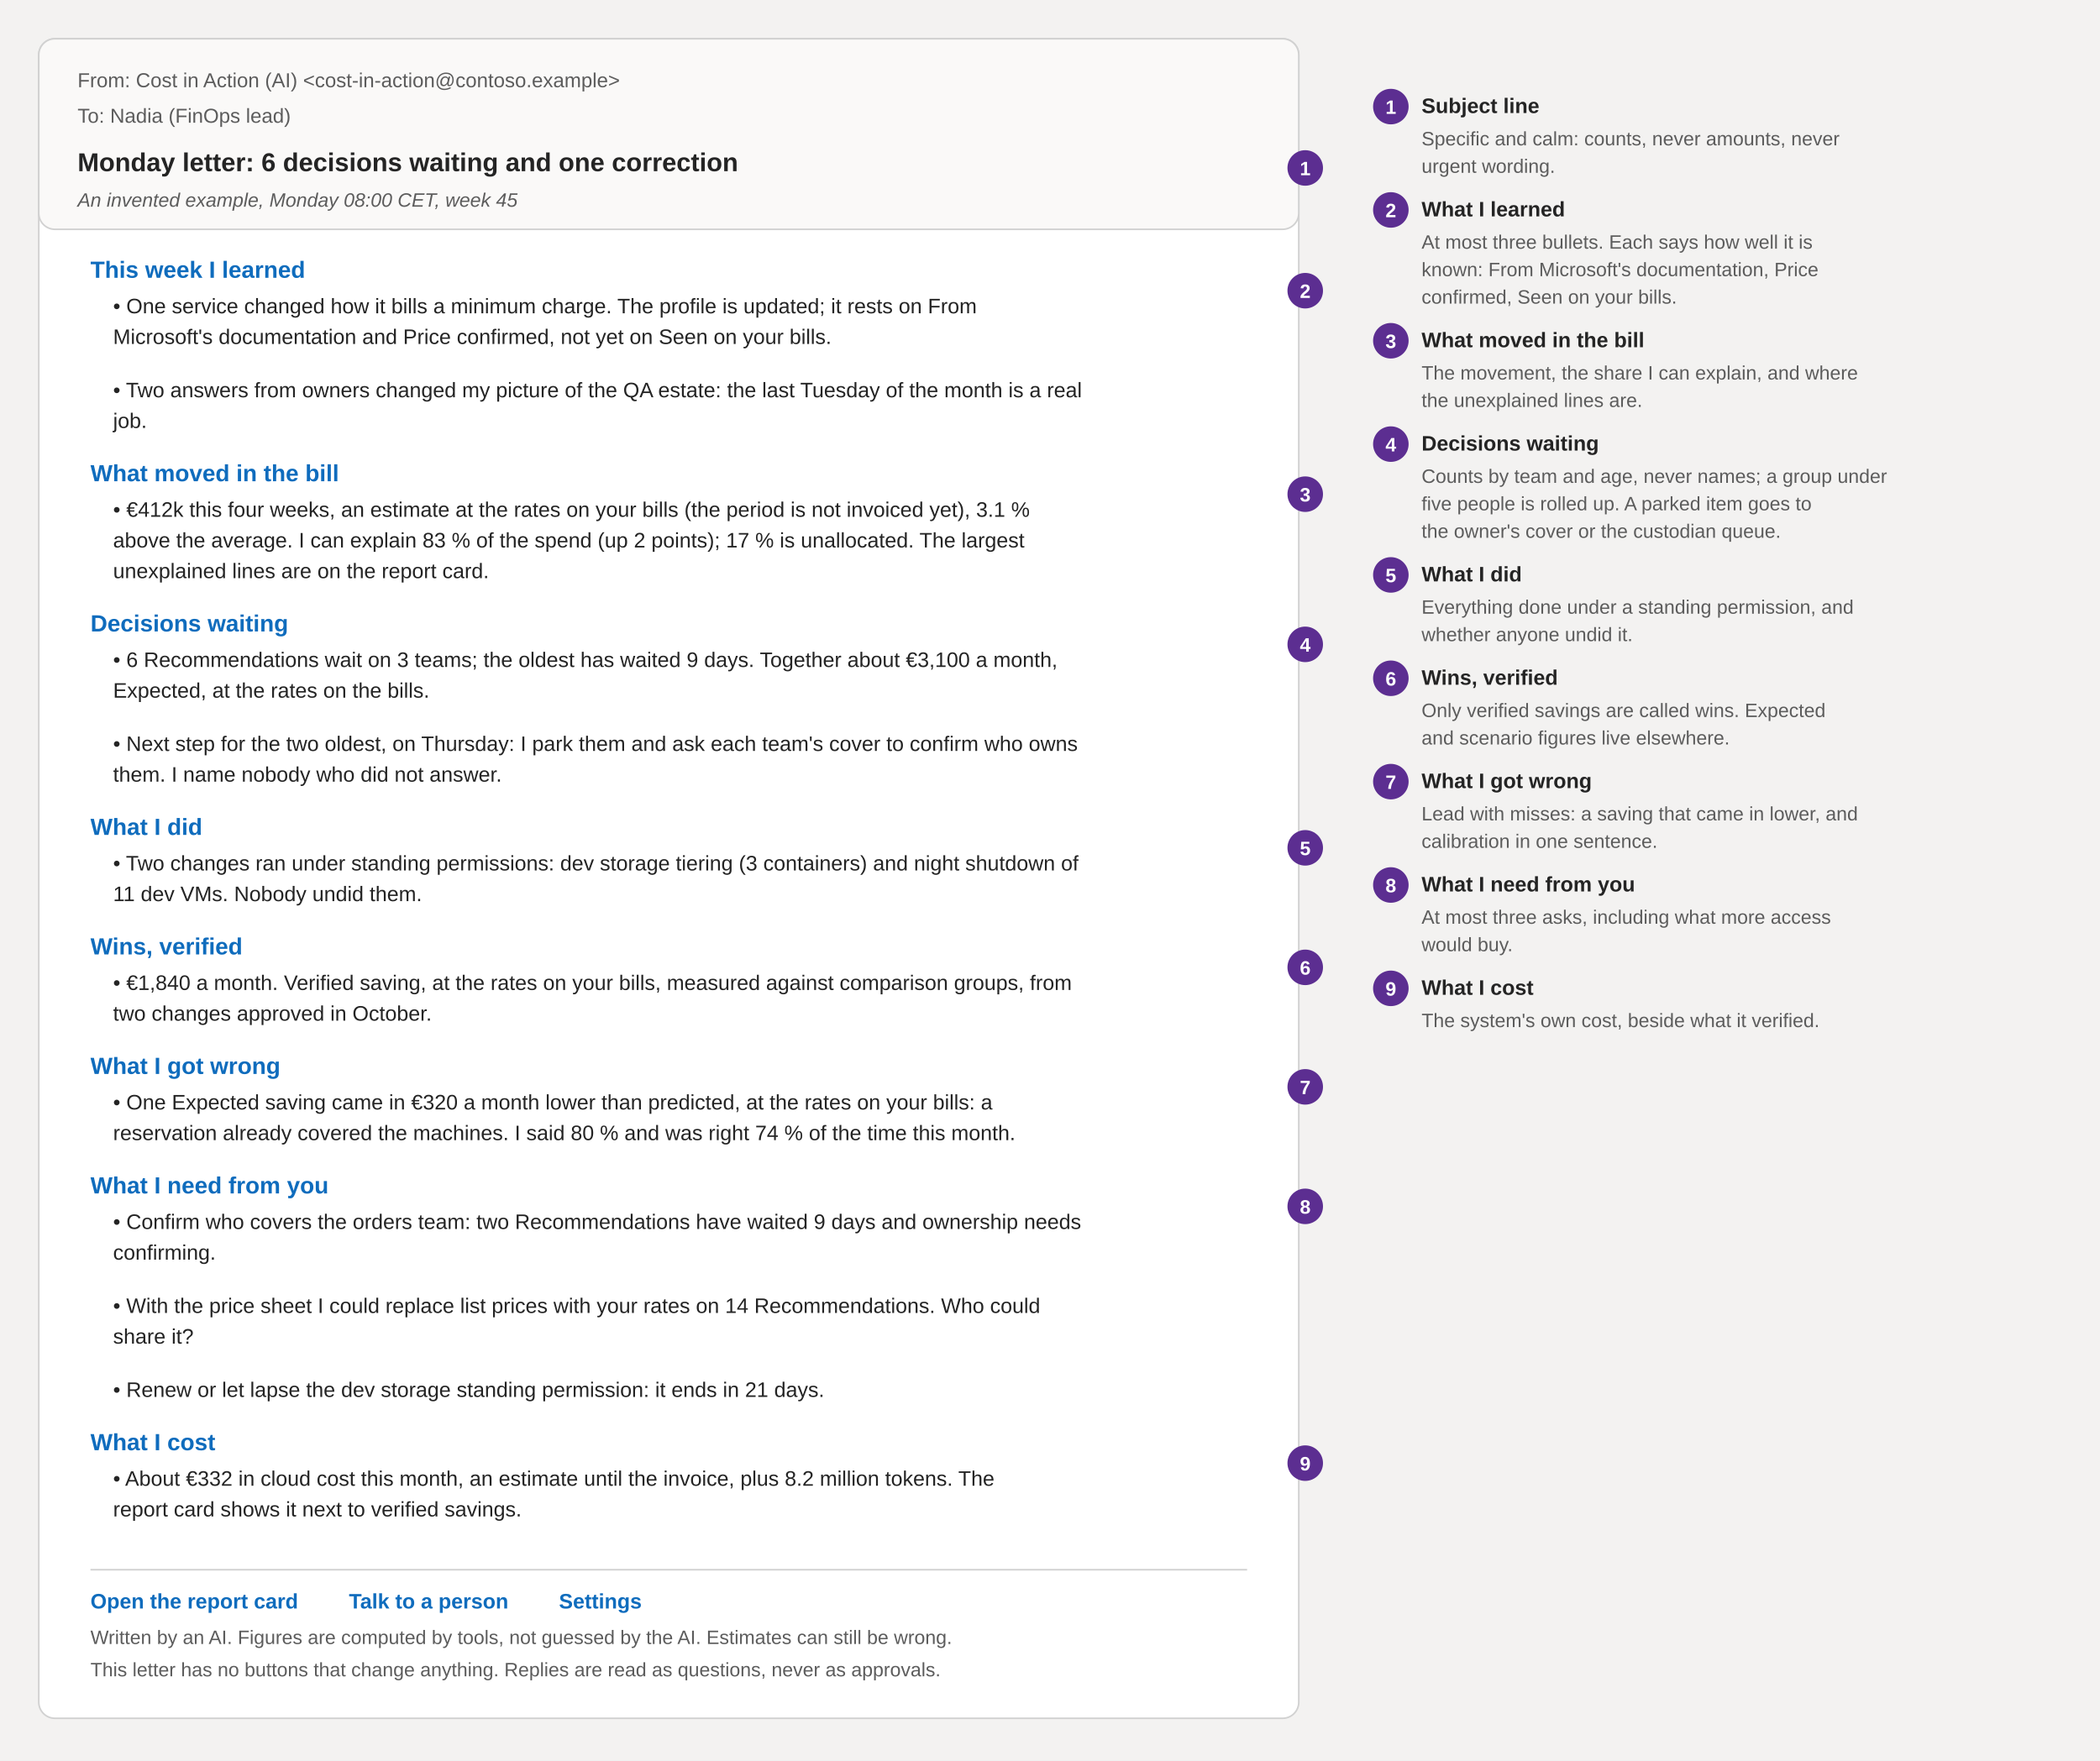
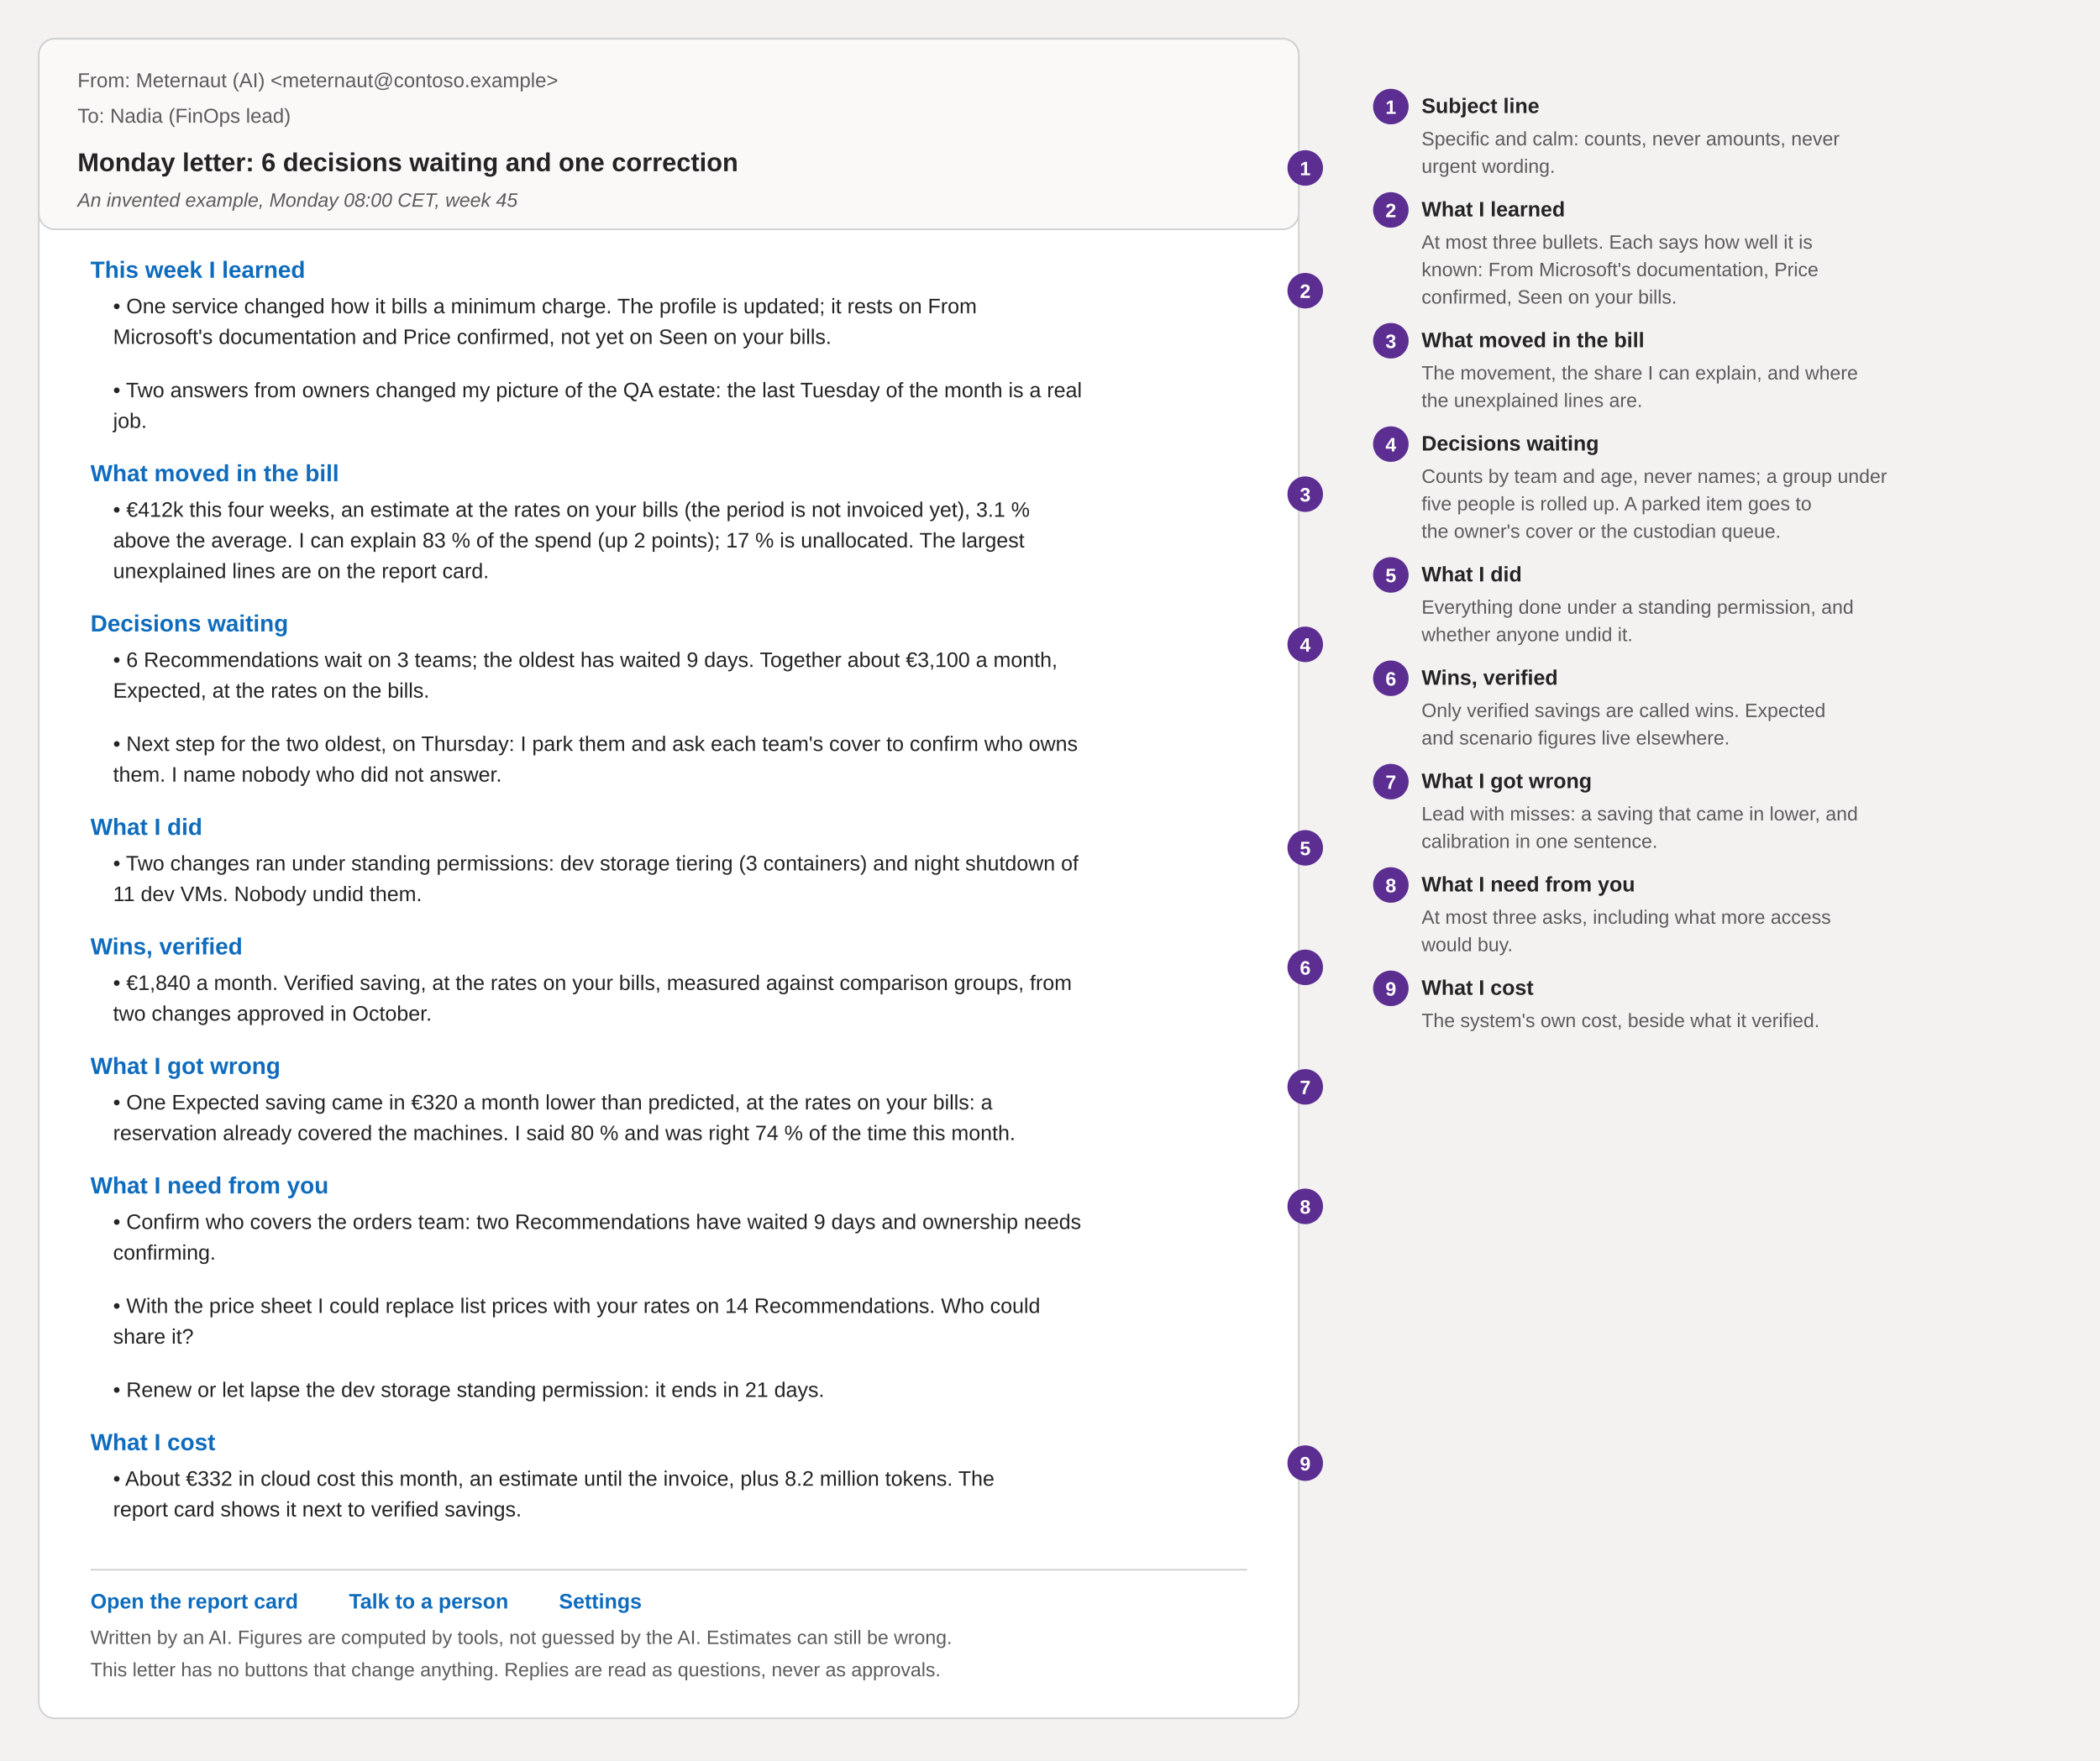
<svg xmlns="http://www.w3.org/2000/svg" viewBox="0 0 1300 1090" width="1300" height="1090" role="img" aria-labelledby="t d" font-family="Segoe UI, system-ui, -apple-system, Arial, sans-serif">
  <rect width="1300" height="1090" fill="#F3F2F1" />
  <rect x="24" y="24" width="780" height="1040" rx="10" fill="#FFFFFF" stroke="#D1D1D1" stroke-width="1" />
  <rect x="24" y="24" width="780" height="118" rx="10" fill="#FAF9F8" stroke="#D1D1D1" stroke-width="1" />
-   <text x="48" y="54" font-size="12.5" font-weight="400" fill="#5C5C5C" text-anchor="start">From:  Cost in Action (AI)  &lt;cost-in-action@contoso.example&gt;</text>
+   <text x="48" y="54" font-size="12.5" font-weight="400" fill="#5C5C5C" text-anchor="start">From:  Meternaut (AI)  &lt;meternaut@contoso.example&gt;</text>
  <text x="48" y="76" font-size="12.5" font-weight="400" fill="#5C5C5C" text-anchor="start">To:  Nadia (FinOps lead)</text>
  <text x="48" y="106" font-size="16" font-weight="700" fill="#242424" text-anchor="start">Monday letter: 6 decisions waiting and one correction</text>
  <text x="48" y="128" font-size="12" font-weight="400" fill="#5C5C5C" text-anchor="start" font-style="italic">An invented example, Monday 08:00 CET, week 45</text>
  <circle cx="808" cy="104" r="11" fill="#5C2E91" />
  <text x="808" y="108.5" font-size="12" font-weight="700" fill="#FFFFFF" text-anchor="middle">1</text>
  <text x="56" y="172" font-size="14.5" font-weight="700" fill="#0F6CBD" text-anchor="start">This week I learned</text>
  <text x="70" y="194" font-size="13" font-weight="400" fill="#242424" text-anchor="start">•  One service changed how it bills a minimum charge. The profile is updated; it rests on From</text>
  <text x="70" y="213" font-size="13" font-weight="400" fill="#242424" text-anchor="start">Microsoft's documentation and Price confirmed, not yet on Seen on your bills.</text>
  <text x="70" y="246" font-size="13" font-weight="400" fill="#242424" text-anchor="start">•  Two answers from owners changed my picture of the QA estate: the last Tuesday of the month is a real</text>
  <text x="70" y="265" font-size="13" font-weight="400" fill="#242424" text-anchor="start">job.</text>
  <circle cx="808" cy="180" r="11" fill="#5C2E91" />
  <text x="808" y="184.5" font-size="12" font-weight="700" fill="#FFFFFF" text-anchor="middle">2</text>
  <text x="56" y="298" font-size="14.5" font-weight="700" fill="#0F6CBD" text-anchor="start">What moved in the bill</text>
  <text x="70" y="320" font-size="13" font-weight="400" fill="#242424" text-anchor="start">•  €412k this four weeks, an estimate at the rates on your bills (the period is not invoiced yet), 3.1 %</text>
  <text x="70" y="339" font-size="13" font-weight="400" fill="#242424" text-anchor="start">above the average. I can explain 83 % of the spend (up 2 points); 17 % is unallocated. The largest</text>
  <text x="70" y="358" font-size="13" font-weight="400" fill="#242424" text-anchor="start">unexplained lines are on the report card.</text>
  <circle cx="808" cy="306" r="11" fill="#5C2E91" />
  <text x="808" y="310.5" font-size="12" font-weight="700" fill="#FFFFFF" text-anchor="middle">3</text>
  <text x="56" y="391" font-size="14.5" font-weight="700" fill="#0F6CBD" text-anchor="start">Decisions waiting</text>
  <text x="70" y="413" font-size="13" font-weight="400" fill="#242424" text-anchor="start">•  6 Recommendations wait on 3 teams; the oldest has waited 9 days. Together about €3,100 a month,</text>
  <text x="70" y="432" font-size="13" font-weight="400" fill="#242424" text-anchor="start">Expected, at the rates on the bills.</text>
  <text x="70" y="465" font-size="13" font-weight="400" fill="#242424" text-anchor="start">•  Next step for the two oldest, on Thursday: I park them and ask each team's cover to confirm who owns</text>
  <text x="70" y="484" font-size="13" font-weight="400" fill="#242424" text-anchor="start">them. I name nobody who did not answer.</text>
  <circle cx="808" cy="399" r="11" fill="#5C2E91" />
  <text x="808" y="403.5" font-size="12" font-weight="700" fill="#FFFFFF" text-anchor="middle">4</text>
  <text x="56" y="517" font-size="14.5" font-weight="700" fill="#0F6CBD" text-anchor="start">What I did</text>
  <text x="70" y="539" font-size="13" font-weight="400" fill="#242424" text-anchor="start">•  Two changes ran under standing permissions: dev storage tiering (3 containers) and night shutdown of</text>
  <text x="70" y="558" font-size="13" font-weight="400" fill="#242424" text-anchor="start">11 dev VMs. Nobody undid them.</text>
  <circle cx="808" cy="525" r="11" fill="#5C2E91" />
  <text x="808" y="529.5" font-size="12" font-weight="700" fill="#FFFFFF" text-anchor="middle">5</text>
  <text x="56" y="591" font-size="14.5" font-weight="700" fill="#0F6CBD" text-anchor="start">Wins, verified</text>
  <text x="70" y="613" font-size="13" font-weight="400" fill="#242424" text-anchor="start">•  €1,840 a month. Verified saving, at the rates on your bills, measured against comparison groups, from</text>
  <text x="70" y="632" font-size="13" font-weight="400" fill="#242424" text-anchor="start">two changes approved in October.</text>
  <circle cx="808" cy="599" r="11" fill="#5C2E91" />
  <text x="808" y="603.5" font-size="12" font-weight="700" fill="#FFFFFF" text-anchor="middle">6</text>
  <text x="56" y="665" font-size="14.5" font-weight="700" fill="#0F6CBD" text-anchor="start">What I got wrong</text>
  <text x="70" y="687" font-size="13" font-weight="400" fill="#242424" text-anchor="start">•  One Expected saving came in €320 a month lower than predicted, at the rates on your bills: a</text>
  <text x="70" y="706" font-size="13" font-weight="400" fill="#242424" text-anchor="start">reservation already covered the machines. I said 80 % and was right 74 % of the time this month.</text>
  <circle cx="808" cy="673" r="11" fill="#5C2E91" />
  <text x="808" y="677.5" font-size="12" font-weight="700" fill="#FFFFFF" text-anchor="middle">7</text>
  <text x="56" y="739" font-size="14.5" font-weight="700" fill="#0F6CBD" text-anchor="start">What I need from you</text>
  <text x="70" y="761" font-size="13" font-weight="400" fill="#242424" text-anchor="start">•  Confirm who covers the orders team: two Recommendations have waited 9 days and ownership needs</text>
  <text x="70" y="780" font-size="13" font-weight="400" fill="#242424" text-anchor="start">confirming.</text>
  <text x="70" y="813" font-size="13" font-weight="400" fill="#242424" text-anchor="start">•  With the price sheet I could replace list prices with your rates on 14 Recommendations. Who could</text>
  <text x="70" y="832" font-size="13" font-weight="400" fill="#242424" text-anchor="start">share it?</text>
  <text x="70" y="865" font-size="13" font-weight="400" fill="#242424" text-anchor="start">•  Renew or let lapse the dev storage standing permission: it ends in 21 days.</text>
  <circle cx="808" cy="747" r="11" fill="#5C2E91" />
  <text x="808" y="751.5" font-size="12" font-weight="700" fill="#FFFFFF" text-anchor="middle">8</text>
  <text x="56" y="898" font-size="14.5" font-weight="700" fill="#0F6CBD" text-anchor="start">What I cost</text>
  <text x="70" y="920" font-size="13" font-weight="400" fill="#242424" text-anchor="start">•  About €332 in cloud cost this month, an estimate until the invoice, plus 8.2 million tokens. The</text>
  <text x="70" y="939" font-size="13" font-weight="400" fill="#242424" text-anchor="start">report card shows it next to verified savings.</text>
  <circle cx="808" cy="906" r="11" fill="#5C2E91" />
  <text x="808" y="910.5" font-size="12" font-weight="700" fill="#FFFFFF" text-anchor="middle">9</text>
  <line x1="56" y1="972" x2="772" y2="972" stroke="#D1D1D1" stroke-width="1" />
  <text x="56" y="996" font-size="13" font-weight="600" fill="#0F6CBD" text-anchor="start">Open the report card</text>
  <text x="216" y="996" font-size="13" font-weight="600" fill="#0F6CBD" text-anchor="start">Talk to a person</text>
  <text x="346" y="996" font-size="13" font-weight="600" fill="#0F6CBD" text-anchor="start">Settings</text>
  <text x="56" y="1018" font-size="12" font-weight="400" fill="#5C5C5C" text-anchor="start">Written by an AI. Figures are computed by tools, not guessed by the AI. Estimates can still be wrong.</text>
  <text x="56" y="1038" font-size="12" font-weight="400" fill="#5C5C5C" text-anchor="start">This letter has no buttons that change anything. Replies are read as questions, never as approvals.</text>
  <circle cx="861" cy="66" r="11" fill="#5C2E91" />
  <text x="861" y="70.5" font-size="12" font-weight="700" fill="#FFFFFF" text-anchor="middle">1</text>
  <text x="880" y="70" font-size="13" font-weight="700" fill="#242424" text-anchor="start">Subject line</text>
  <text x="880" y="90" font-size="12" font-weight="400" fill="#5C5C5C" text-anchor="start">Specific and calm: counts, never amounts, never</text>
  <text x="880" y="107" font-size="12" font-weight="400" fill="#5C5C5C" text-anchor="start">urgent wording.</text>
  <circle cx="861" cy="130" r="11" fill="#5C2E91" />
  <text x="861" y="134.5" font-size="12" font-weight="700" fill="#FFFFFF" text-anchor="middle">2</text>
  <text x="880" y="134" font-size="13" font-weight="700" fill="#242424" text-anchor="start">What I learned</text>
  <text x="880" y="154" font-size="12" font-weight="400" fill="#5C5C5C" text-anchor="start">At most three bullets. Each says how well it is</text>
  <text x="880" y="171" font-size="12" font-weight="400" fill="#5C5C5C" text-anchor="start">known: From Microsoft's documentation, Price</text>
  <text x="880" y="188" font-size="12" font-weight="400" fill="#5C5C5C" text-anchor="start">confirmed, Seen on your bills.</text>
  <circle cx="861" cy="211" r="11" fill="#5C2E91" />
  <text x="861" y="215.5" font-size="12" font-weight="700" fill="#FFFFFF" text-anchor="middle">3</text>
  <text x="880" y="215" font-size="13" font-weight="700" fill="#242424" text-anchor="start">What moved in the bill</text>
  <text x="880" y="235" font-size="12" font-weight="400" fill="#5C5C5C" text-anchor="start">The movement, the share I can explain, and where</text>
  <text x="880" y="252" font-size="12" font-weight="400" fill="#5C5C5C" text-anchor="start">the unexplained lines are.</text>
  <circle cx="861" cy="275" r="11" fill="#5C2E91" />
  <text x="861" y="279.5" font-size="12" font-weight="700" fill="#FFFFFF" text-anchor="middle">4</text>
  <text x="880" y="279" font-size="13" font-weight="700" fill="#242424" text-anchor="start">Decisions waiting</text>
  <text x="880" y="299" font-size="12" font-weight="400" fill="#5C5C5C" text-anchor="start">Counts by team and age, never names; a group under</text>
  <text x="880" y="316" font-size="12" font-weight="400" fill="#5C5C5C" text-anchor="start">five people is rolled up. A parked item goes to</text>
  <text x="880" y="333" font-size="12" font-weight="400" fill="#5C5C5C" text-anchor="start">the owner's cover or the custodian queue.</text>
  <circle cx="861" cy="356" r="11" fill="#5C2E91" />
  <text x="861" y="360.5" font-size="12" font-weight="700" fill="#FFFFFF" text-anchor="middle">5</text>
  <text x="880" y="360" font-size="13" font-weight="700" fill="#242424" text-anchor="start">What I did</text>
  <text x="880" y="380" font-size="12" font-weight="400" fill="#5C5C5C" text-anchor="start">Everything done under a standing permission, and</text>
  <text x="880" y="397" font-size="12" font-weight="400" fill="#5C5C5C" text-anchor="start">whether anyone undid it.</text>
  <circle cx="861" cy="420" r="11" fill="#5C2E91" />
  <text x="861" y="424.5" font-size="12" font-weight="700" fill="#FFFFFF" text-anchor="middle">6</text>
  <text x="880" y="424" font-size="13" font-weight="700" fill="#242424" text-anchor="start">Wins, verified</text>
  <text x="880" y="444" font-size="12" font-weight="400" fill="#5C5C5C" text-anchor="start">Only verified savings are called wins. Expected</text>
  <text x="880" y="461" font-size="12" font-weight="400" fill="#5C5C5C" text-anchor="start">and scenario figures live elsewhere.</text>
  <circle cx="861" cy="484" r="11" fill="#5C2E91" />
  <text x="861" y="488.5" font-size="12" font-weight="700" fill="#FFFFFF" text-anchor="middle">7</text>
  <text x="880" y="488" font-size="13" font-weight="700" fill="#242424" text-anchor="start">What I got wrong</text>
  <text x="880" y="508" font-size="12" font-weight="400" fill="#5C5C5C" text-anchor="start">Lead with misses: a saving that came in lower, and</text>
  <text x="880" y="525" font-size="12" font-weight="400" fill="#5C5C5C" text-anchor="start">calibration in one sentence.</text>
  <circle cx="861" cy="548" r="11" fill="#5C2E91" />
  <text x="861" y="552.5" font-size="12" font-weight="700" fill="#FFFFFF" text-anchor="middle">8</text>
  <text x="880" y="552" font-size="13" font-weight="700" fill="#242424" text-anchor="start">What I need from you</text>
  <text x="880" y="572" font-size="12" font-weight="400" fill="#5C5C5C" text-anchor="start">At most three asks, including what more access</text>
  <text x="880" y="589" font-size="12" font-weight="400" fill="#5C5C5C" text-anchor="start">would buy.</text>
  <circle cx="861" cy="612" r="11" fill="#5C2E91" />
  <text x="861" y="616.5" font-size="12" font-weight="700" fill="#FFFFFF" text-anchor="middle">9</text>
  <text x="880" y="616" font-size="13" font-weight="700" fill="#242424" text-anchor="start">What I cost</text>
  <text x="880" y="636" font-size="12" font-weight="400" fill="#5C5C5C" text-anchor="start">The system's own cost, beside what it verified.</text>
</svg>
